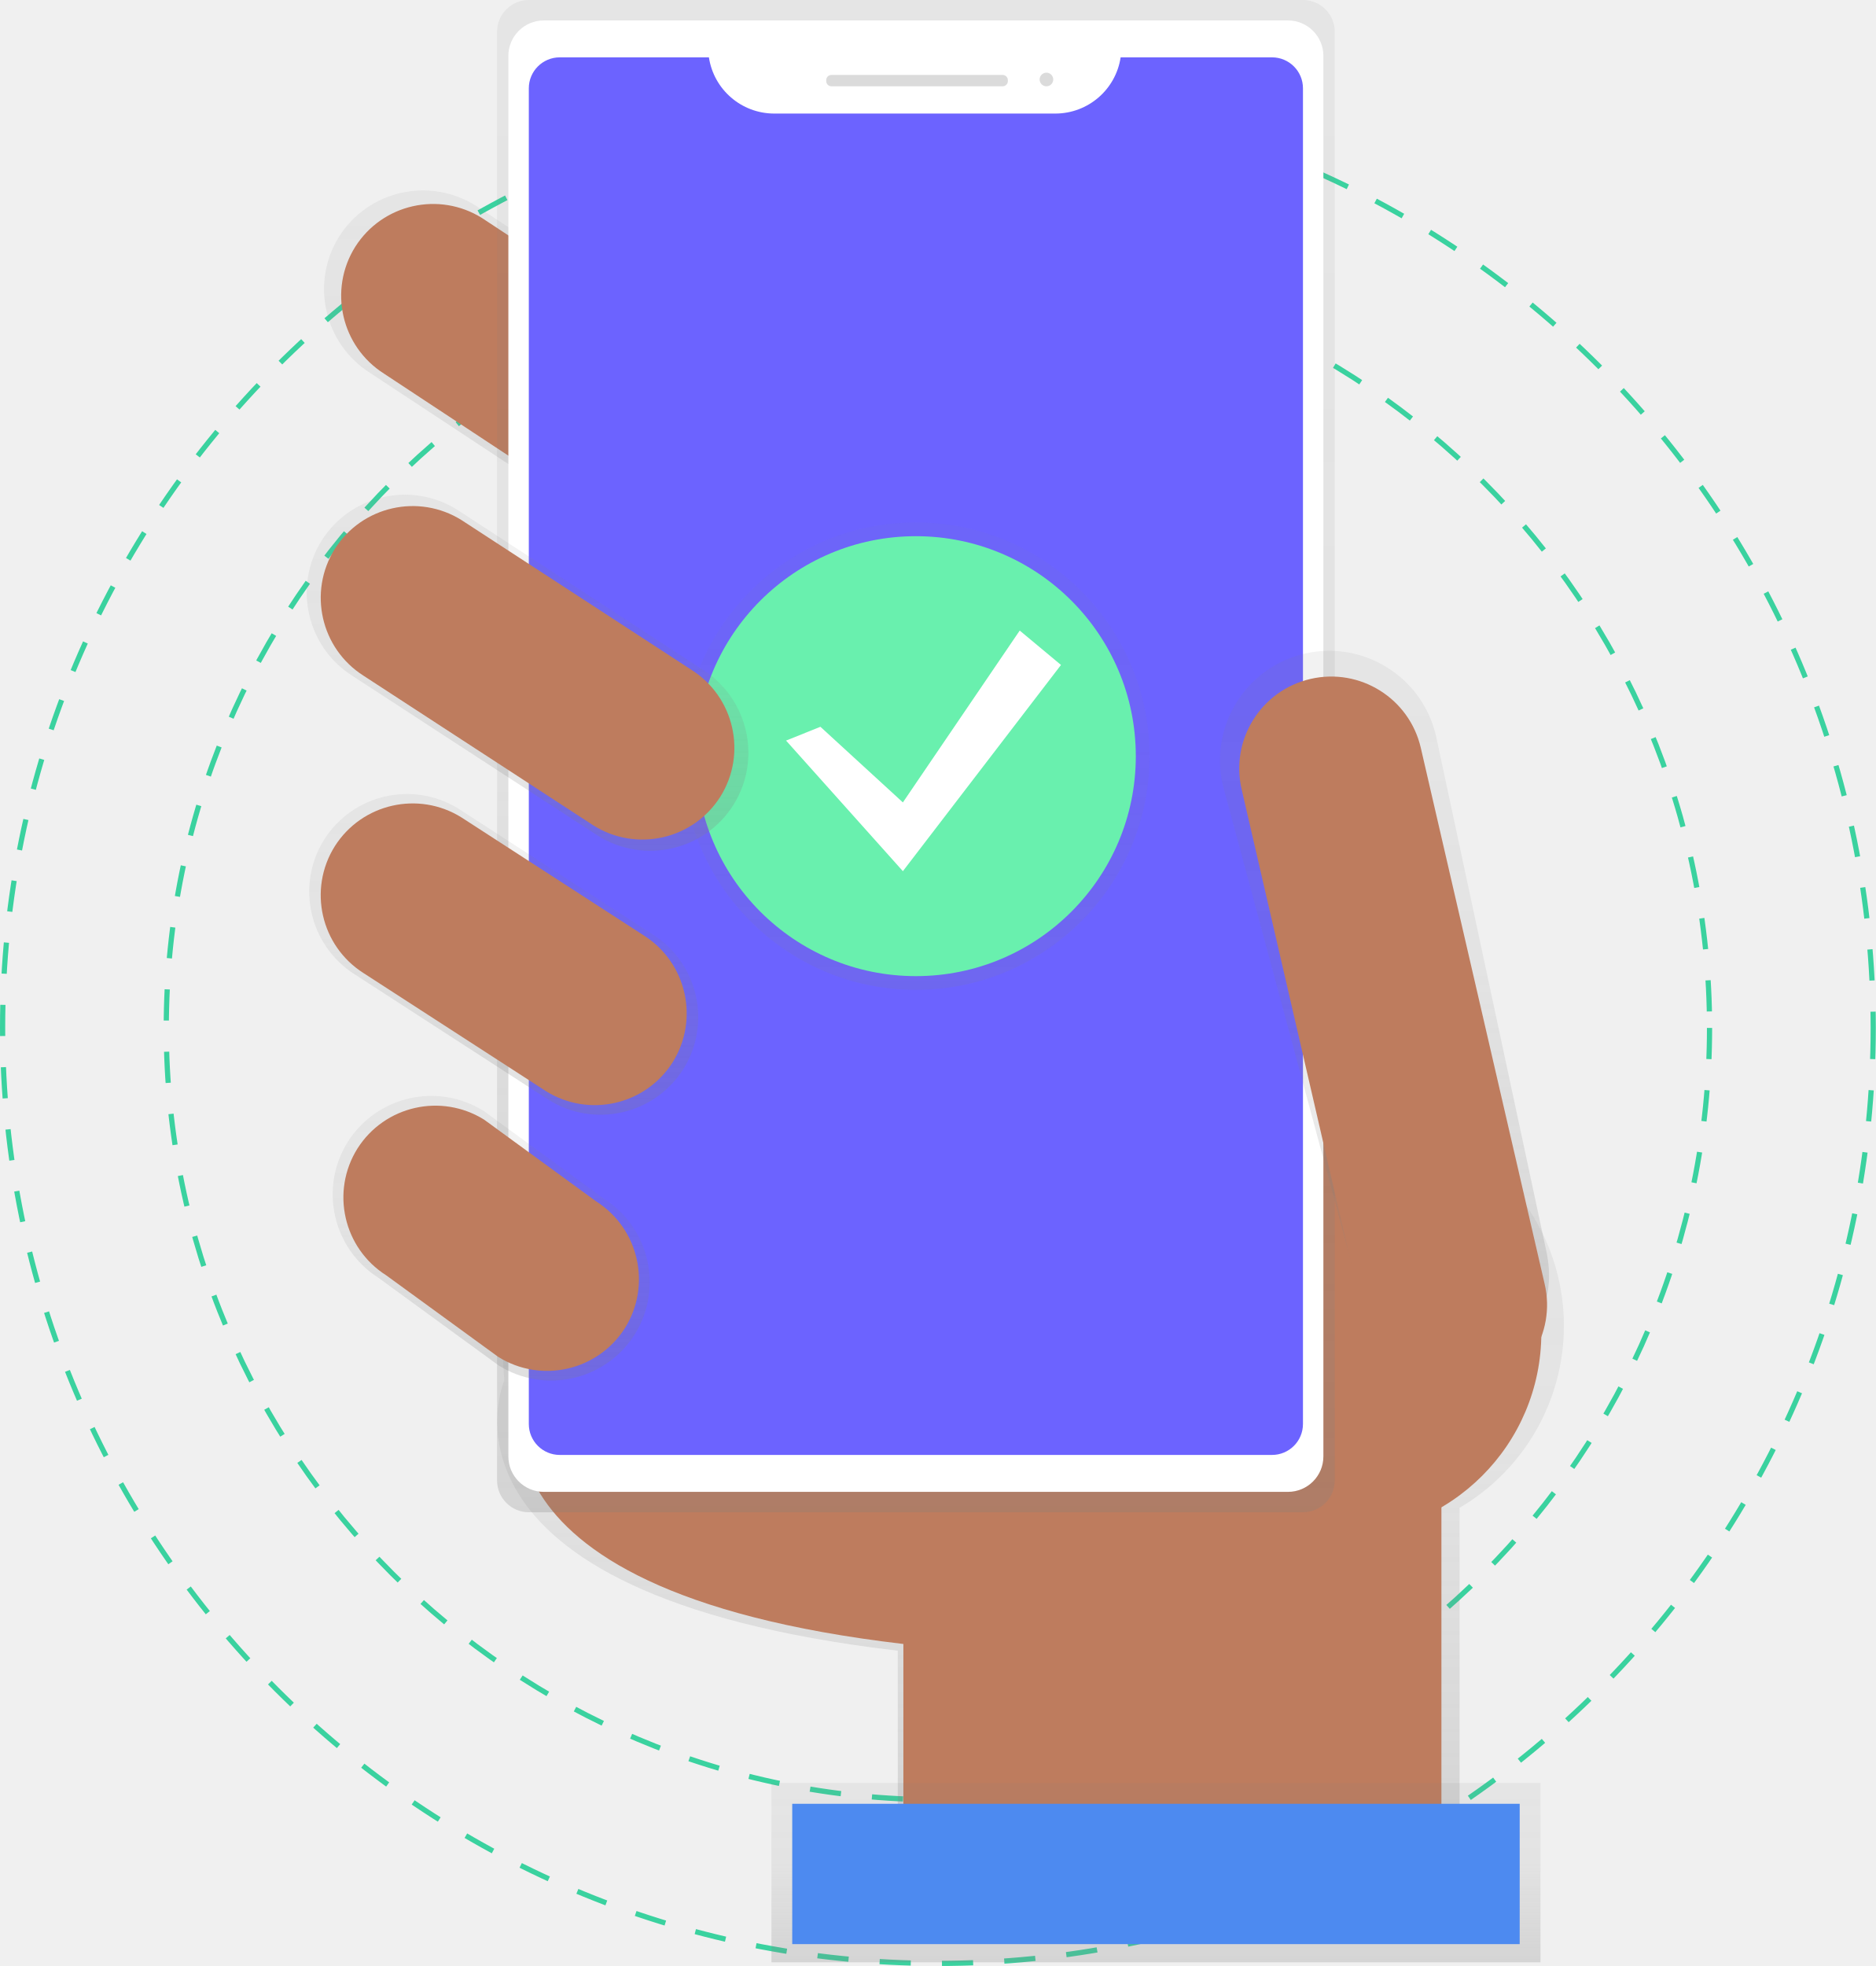
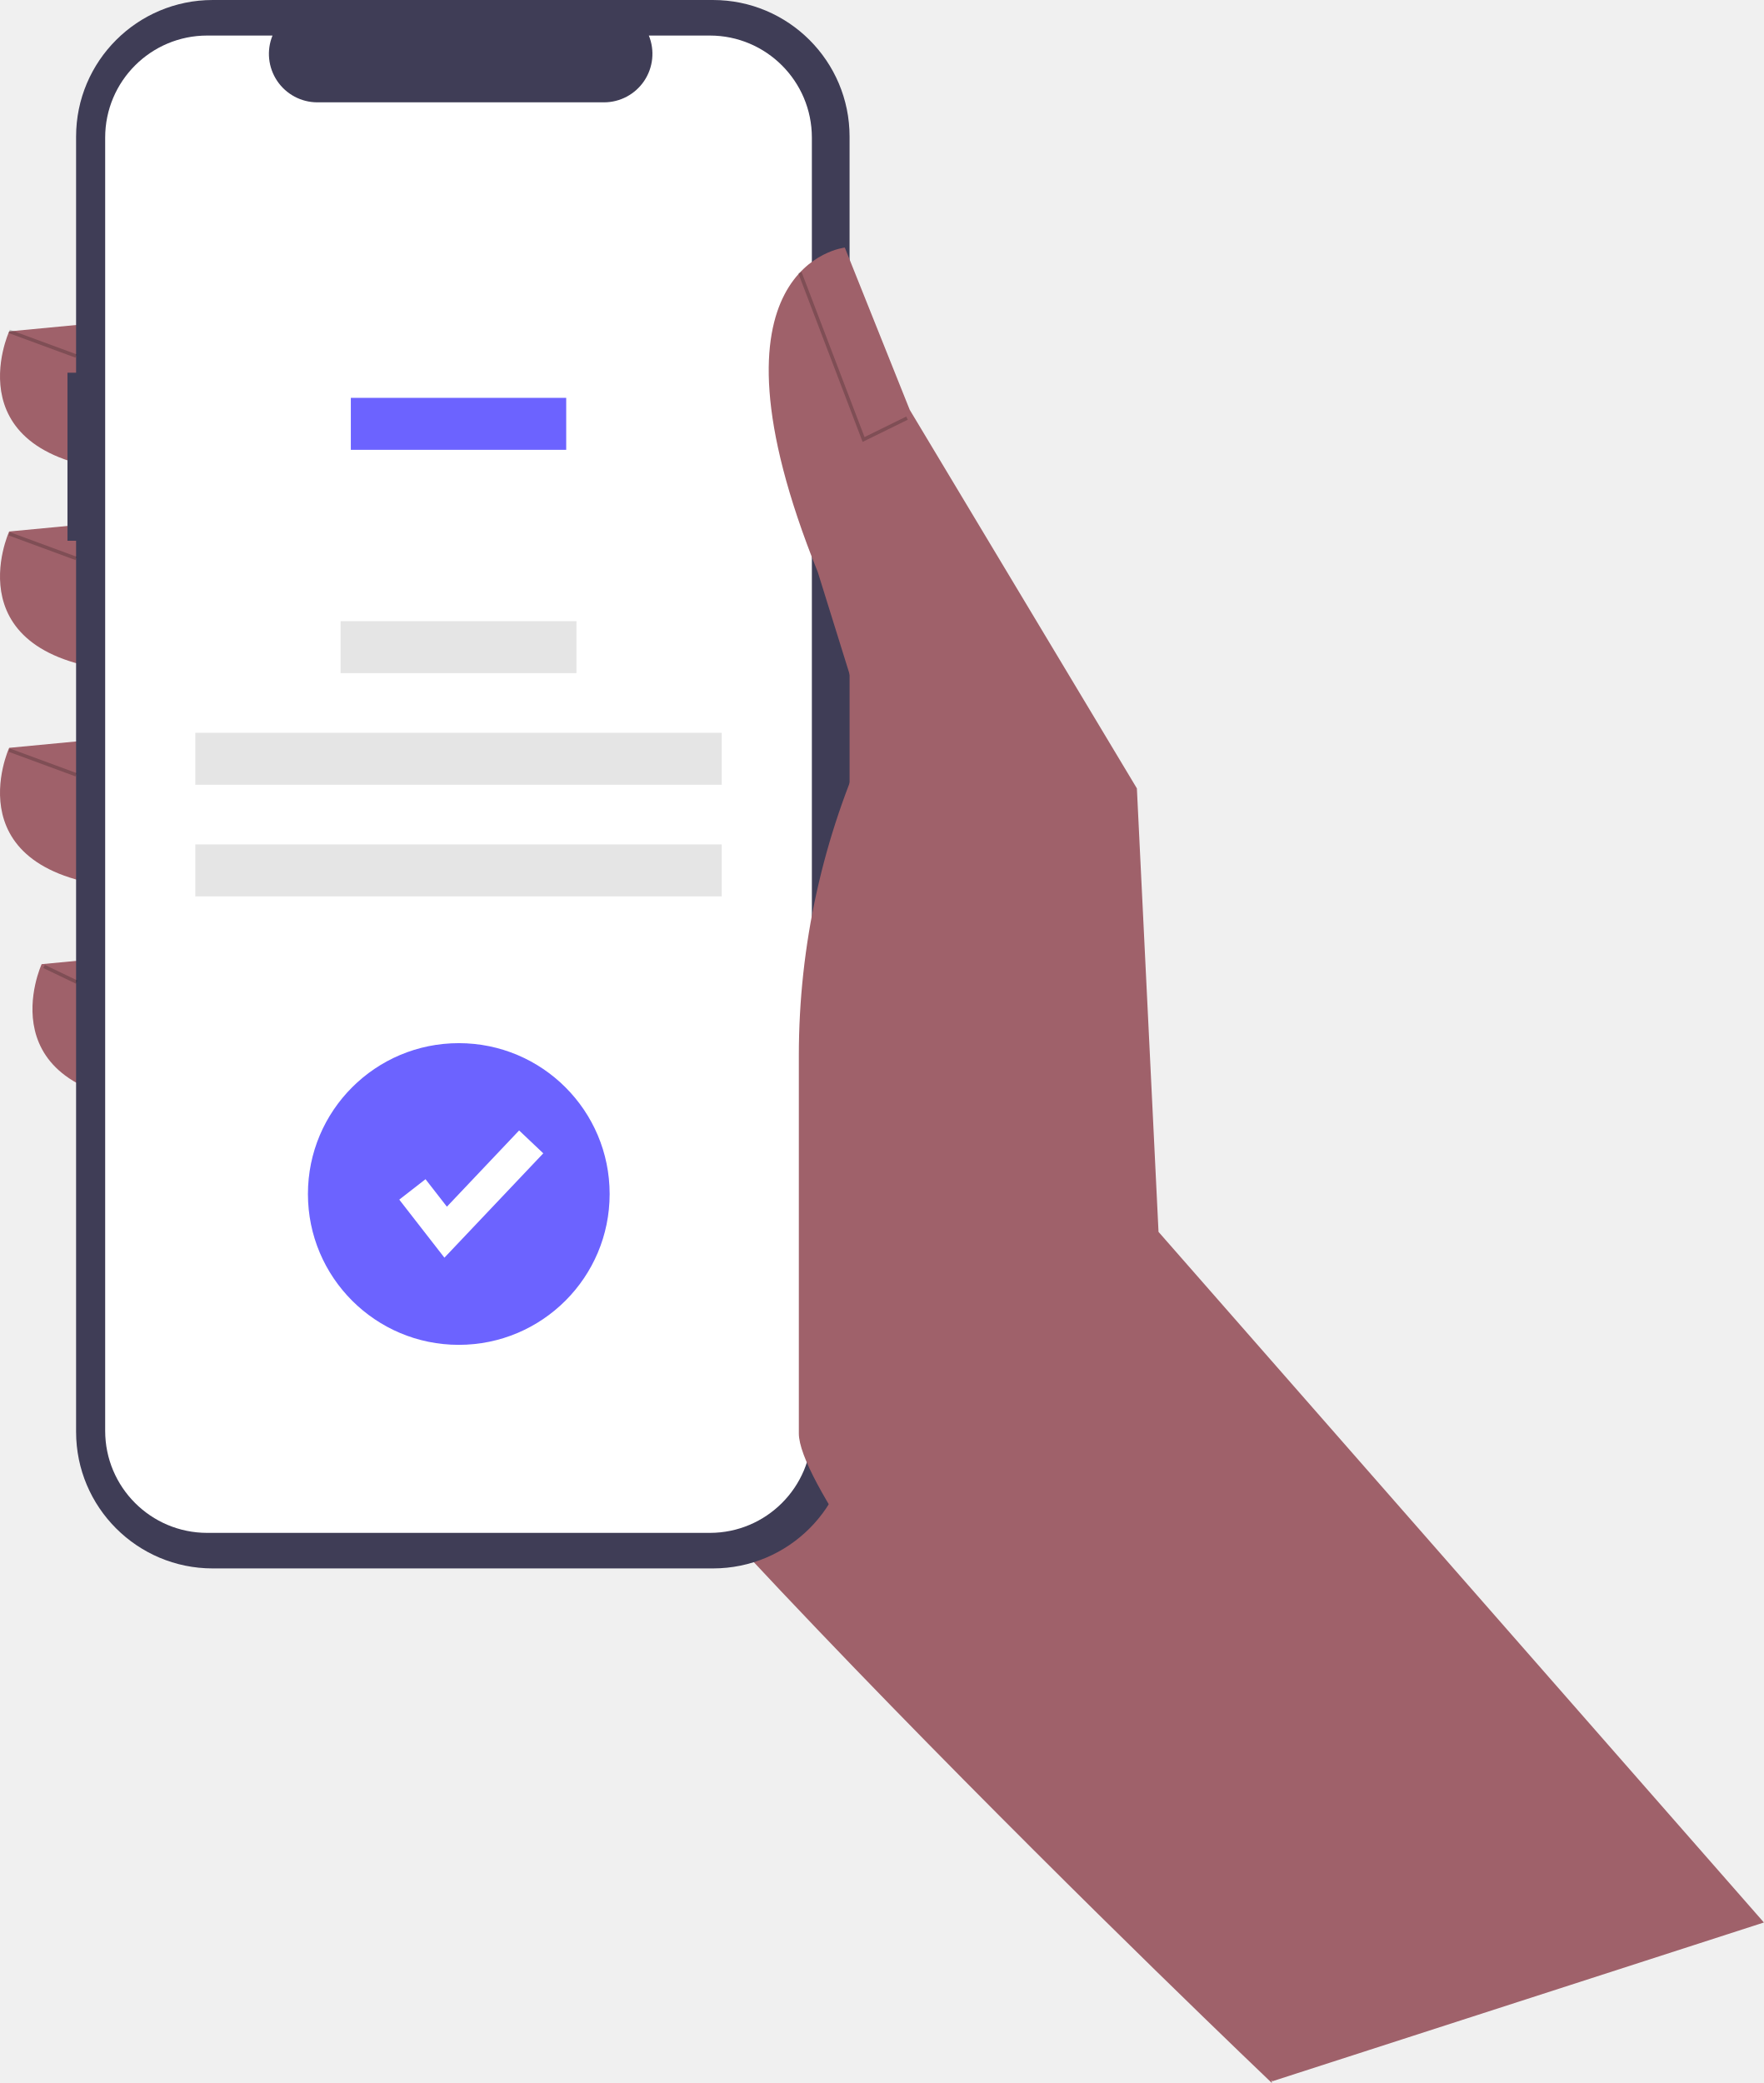
- <svg xmlns="http://www.w3.org/2000/svg" xmlns:xlink="http://www.w3.org/1999/xlink" id="b4f32226-de22-4831-ab78-ba30a904d18e" data-name="Layer 1" width="722" height="756.57" viewBox="0 0 722 756.57">
-   <defs>
-     <linearGradient id="5b7f6937-2584-49b6-9aba-f63379afcef9" x1="635.65" y1="790.5" x2="635.65" y2="501.26" gradientTransform="translate(0.01 -0.01)" gradientUnits="userSpaceOnUse">
-       <stop offset="0" stop-color="gray" stop-opacity="0.25" />
-       <stop offset="0.54" stop-color="gray" stop-opacity="0.12" />
-       <stop offset="1" stop-color="gray" stop-opacity="0.1" />
-     </linearGradient>
-     <linearGradient id="726273e3-a105-41c9-bd30-f21c7a222b39" x1="457.34" y1="294.83" x2="457.34" y2="145.49" xlink:href="#5b7f6937-2584-49b6-9aba-f63379afcef9" />
-     <linearGradient id="053cf442-696d-42d1-9951-f8212c309ade" x1="591.52" y1="654.18" x2="591.52" y2="72.22" gradientTransform="translate(-238.99 -72.23)" xlink:href="#5b7f6937-2584-49b6-9aba-f63379afcef9" />
-     <linearGradient id="47e4505a-9403-4d31-a565-d5fd2c78f1d2" x1="771.88" y1="599.91" x2="771.88" y2="322.65" xlink:href="#5b7f6937-2584-49b6-9aba-f63379afcef9" />
-     <linearGradient id="8513435b-806a-4f93-81b8-e2b88811f111" x1="683.94" y1="827.36" x2="683.94" y2="758.36" gradientTransform="translate(-238.99 -72.23)" xlink:href="#5b7f6937-2584-49b6-9aba-f63379afcef9" />
-     <linearGradient id="6ed55049-a466-4083-93ca-5129091d0639" x1="432.87" y1="501.19" x2="432.87" y2="377.79" xlink:href="#5b7f6937-2584-49b6-9aba-f63379afcef9" />
-     <linearGradient id="c0dc0d70-89dc-4268-b32c-aeecea91ae40" x1="428.07" y1="603.48" x2="428.07" y2="493.95" xlink:href="#5b7f6937-2584-49b6-9aba-f63379afcef9" />
-     <linearGradient id="484e0702-271c-4dc9-aca2-bd1f83d5b37c" x1="352.52" y1="380.93" x2="352.52" y2="201.04" gradientTransform="matrix(1, 0, 0, 1, 0, 0)" xlink:href="#5b7f6937-2584-49b6-9aba-f63379afcef9" />
-     <linearGradient id="ad7c6dc9-0e1b-446d-83eb-be41b53bfd0d" x1="442.05" y1="399.65" x2="442.05" y2="262.62" xlink:href="#5b7f6937-2584-49b6-9aba-f63379afcef9" />
-   </defs>
-   <circle cx="361" cy="395.57" r="297" fill="none" stroke="#3ad29f" stroke-miterlimit="10" stroke-width="2" stroke-dasharray="12" />
-   <circle cx="361" cy="395.57" r="360" fill="none" stroke="#3ad29f" stroke-miterlimit="10" stroke-width="2" stroke-dasharray="12" />
-   <path d="M840.94,582.47a81.21,81.21,0,0,0-161-15.14l-249.59-6.77,2.74,42.88s-35.59,82.12,151.46,104v83H800.79v-138A81.16,81.16,0,0,0,840.94,582.47Z" transform="translate(-239 -72.21)" fill="url(#5b7f6937-2584-49b6-9aba-f63379afcef9)" />
-   <path d="M441.66,605.24s-34.08,78.64,145.05,99.62v79.52H793.8V573.79L439,564.17Z" transform="translate(-239 -72.21)" fill="#be7c5e" />
-   <path d="M545.16,277.07h0A38.18,38.18,0,0,1,492.66,289L381.47,215.73a38.18,38.18,0,0,1-11.93-52.5h0A38.18,38.18,0,0,1,422,151.3l111.19,73.27A38.18,38.18,0,0,1,545.16,277.07Z" transform="translate(-239 -72.21)" fill="url(#726273e3-a105-41c9-bd30-f21c7a222b39)" />
-   <path d="M539,273.07h0a35.49,35.49,0,0,1-48.8,11.09L386.81,216a35.49,35.49,0,0,1-11.09-48.8h0a35.49,35.49,0,0,1,48.8-11.09l103.37,68.12A35.49,35.49,0,0,1,539,273.07Z" transform="translate(-239 -72.21)" fill="#be7c5e" />
-   <circle cx="515.49" cy="512.94" r="77.77" fill="#be7c5e" />
-   <rect x="191.32" width="322.42" height="581.96" rx="12.25" ry="12.25" fill="url(#053cf442-696d-42d1-9951-f8212c309ade)" />
-   <rect x="195.67" y="7.87" width="313.7" height="566.24" rx="13.64" ry="13.64" fill="#fff" />
-   <path d="M670.33,94.28a25.43,25.43,0,0,1-25.07,21.63H536.92a25.43,25.43,0,0,1-25.06-21.63H454.46a11.91,11.91,0,0,0-11.92,11.91v514a11.91,11.91,0,0,0,11.91,11.92H728.59a11.91,11.91,0,0,0,11.92-11.91v-514A11.91,11.91,0,0,0,728.6,94.28Z" transform="translate(-239 -72.21)" fill="#6c63ff" />
-   <rect x="318.01" y="28.84" width="69.91" height="4.37" rx="2" ry="2" fill="#dbdbdb" />
-   <circle cx="402.77" cy="30.59" r="2.62" fill="#dbdbdb" />
-   <path d="M804.76,598.87h0c-22.57,5.22-38.06-9.5-43.28-32.06L709.62,374.24a42.24,42.24,0,0,1,31.55-50.51h0a42.24,42.24,0,0,1,50.51,31.55L834,552.82C839.22,575.39,827.32,593.65,804.76,598.87Z" transform="translate(-239 -72.21)" fill="url(#47e4505a-9403-4d31-a565-d5fd2c78f1d2)" />
-   <rect x="739.86" y="329.79" width="70.78" height="282.61" rx="35.39" ry="35.39" transform="translate(-325.18 114.47) rotate(-13.01)" fill="#be7c5e" />
-   <rect x="296.93" y="686.15" width="296" height="69" fill="url(#8513435b-806a-4f93-81b8-e2b88811f111)" />
-   <rect x="304.93" y="694.15" width="280" height="54" fill="#4d8af0" />
-   <path d="M502,483.65h0a37.72,37.72,0,0,1-51.87,11.79l-74.57-48.25a37.72,37.72,0,0,1-11.79-51.87h0a37.72,37.72,0,0,1,51.87-11.79l74.57,48.25A37.72,37.72,0,0,1,502,483.65Z" transform="translate(-239 -72.21)" fill="url(#6ed55049-a466-4083-93ca-5129091d0639)" />
-   <path d="M483.28,585.78h0a38.06,38.06,0,0,1-52.34,11.9L384.75,564a38.06,38.06,0,0,1-11.9-52.34h0a38.06,38.06,0,0,1,52.34-11.9l46.19,33.69A38.06,38.06,0,0,1,483.28,585.78Z" transform="translate(-239 -72.21)" fill="url(#c0dc0d70-89dc-4268-b32c-aeecea91ae40)" />
-   <g opacity="0.5">
-     <circle cx="352.52" cy="290.99" r="89.94" fill="url(#484e0702-271c-4dc9-aca2-bd1f83d5b37c)" />
-   </g>
-   <circle cx="352.52" cy="290.99" r="84.65" fill="#69f0ae" />
-   <polygon points="315.78 279.69 347.52 308.79 392.49 242.66 408.37 255.89 347.52 335.25 302.55 284.99 315.78 279.69" fill="#fff" />
-   <path d="M479.55,583.27h0a35.49,35.49,0,0,1-48.8,11.09L387.67,563a35.49,35.49,0,0,1-11.09-48.8h0a35.49,35.49,0,0,1,48.8-11.09l43.07,31.42A35.49,35.49,0,0,1,479.55,583.27Z" transform="translate(-239 -72.21)" fill="#be7c5e" />
-   <path d="M497.9,481h0a35.49,35.49,0,0,1-48.8,11.09l-70.16-45.4a35.49,35.49,0,0,1-11.09-48.8h0a35.49,35.49,0,0,1,48.8-11.09l70.16,45.4A35.49,35.49,0,0,1,497.9,481Z" transform="translate(-239 -72.21)" fill="#be7c5e" />
-   <path d="M521.28,382h0a37.9,37.9,0,0,1-52.11,11.84l-94.5-61.53a37.9,37.9,0,0,1-11.84-52.11h0a37.9,37.9,0,0,1,52.11-11.84l94.5,61.53A37.9,37.9,0,0,1,521.28,382Z" transform="translate(-239 -72.21)" fill="url(#ad7c6dc9-0e1b-446d-83eb-be41b53bfd0d)" />
-   <path d="M516.26,378.8h0a35.49,35.49,0,0,1-48.8,11.09l-88.51-57.63a35.49,35.49,0,0,1-11.09-48.8h0a35.49,35.49,0,0,1,48.8-11.09L505.16,330A35.49,35.49,0,0,1,516.26,378.8Z" transform="translate(-239 -72.21)" fill="#be7c5e" />
+ <svg xmlns="http://www.w3.org/2000/svg" id="a1446b94-79a8-45dc-beee-b314ae1acdc1" data-name="Layer 1" width="505.466" height="596.945" viewBox="0 0 505.466 596.945">
+   <path d="M706.733,652.473l5,96S500.239,547.178,473.891,488.282,497.139,283.694,497.139,283.694l110.043,60.446Z" transform="translate(-347.2669 -151.5273)" fill="#9f616a" />
+   <path d="M382.446,243.396l-32.548,3.1s-17.049,37.198,35.648,40.298Z" transform="translate(-347.2669 -151.5273)" fill="#9f616a" />
+   <path d="M382.446,300.743l-32.548,3.1s-17.049,37.198,35.648,40.298Z" transform="translate(-347.2669 -151.5273)" fill="#9f616a" />
+   <path d="M382.446,362.739l-32.548,3.1s-17.049,37.198,35.648,40.298Z" transform="translate(-347.2669 -151.5273)" fill="#9f616a" />
+   <path d="M391.746,424.735l-32.548,3.1s-17.049,37.198,35.648,40.298Z" transform="translate(-347.2669 -151.5273)" fill="#9f616a" />
+   <path d="M366.6,258.34h2.47V190.685a39.157,39.157,0,0,1,39.157-39.157H551.565a39.157,39.157,0,0,1,39.157,39.157V561.848a39.157,39.157,0,0,1-39.157,39.157H408.227a39.157,39.157,0,0,1-39.157-39.157V306.498h-2.47Z" transform="translate(-347.2669 -151.5273)" fill="#3f3d56" />
+   <path d="M406.647,161.715h18.71a13.893,13.893,0,0,0,12.863,19.14h82.116a13.893,13.893,0,0,0,12.863-19.14h17.475a29.242,29.242,0,0,1,29.242,29.242V561.576a29.242,29.242,0,0,1-29.242,29.242H406.647a29.242,29.242,0,0,1-29.242-29.242h0V190.957A29.242,29.242,0,0,1,406.647,161.715Z" transform="translate(-347.2669 -151.5273)" fill="#fff" />
+   <rect x="100.537" y="114.016" width="61.715" height="14.892" fill="#6c63ff" style="isolation:isolate" />
+   <rect x="97.599" y="178.009" width="67.592" height="14.892" fill="#e5e5e5" />
+   <rect x="55.965" y="210" width="150.858" height="14.892" fill="#e5e5e5" />
+   <rect x="55.965" y="241.99" width="150.858" height="14.892" fill="#e5e5e5" />
+   <path d="M852.733,702.473l-173.48-197.917-6.2-127.092-65.096-108.493-18.599-46.497s-43.397,4.65-7.75,92.994l14.724,47.272,0,0a216.674,216.674,0,0,0-20.149,91.244v108.324c0,25.507,121.55,164.443,135.699,185.666l0,0Z" transform="translate(-347.2669 -151.5273)" fill="#9f616a" />
+   <polygon points="247.195 126.636 260.136 120.276 259.695 119.378 247.738 125.255 229.688 77.932 228.754 78.289 247.195 126.636" opacity="0.2" />
+   <rect x="358.984" y="239.811" width="1" height="20.43" transform="translate(-346.6561 349.3999) rotate(-69.7779)" opacity="0.2" />
+   <rect x="358.984" y="297.811" width="1" height="20.43" transform="translate(-401.081 387.3516) rotate(-69.7779)" opacity="0.2" />
+   <rect x="358.984" y="359.811" width="1" height="20.43" transform="translate(-459.2593 427.9207) rotate(-69.7779)" opacity="0.2" />
+   <rect x="364.066" y="425.558" width="1" height="10.353" transform="translate(-528.7721 421.4985) rotate(-64.36101)" opacity="0.2" />
+   <circle cx="131.471" cy="342.175" r="43.23" fill="#6c63ff" />
+   <polygon points="127.351 360.424 114.413 343.787 121.937 337.935 128.063 345.812 148.76 323.964 155.681 330.521 127.351 360.424" fill="#fff" />
</svg>
